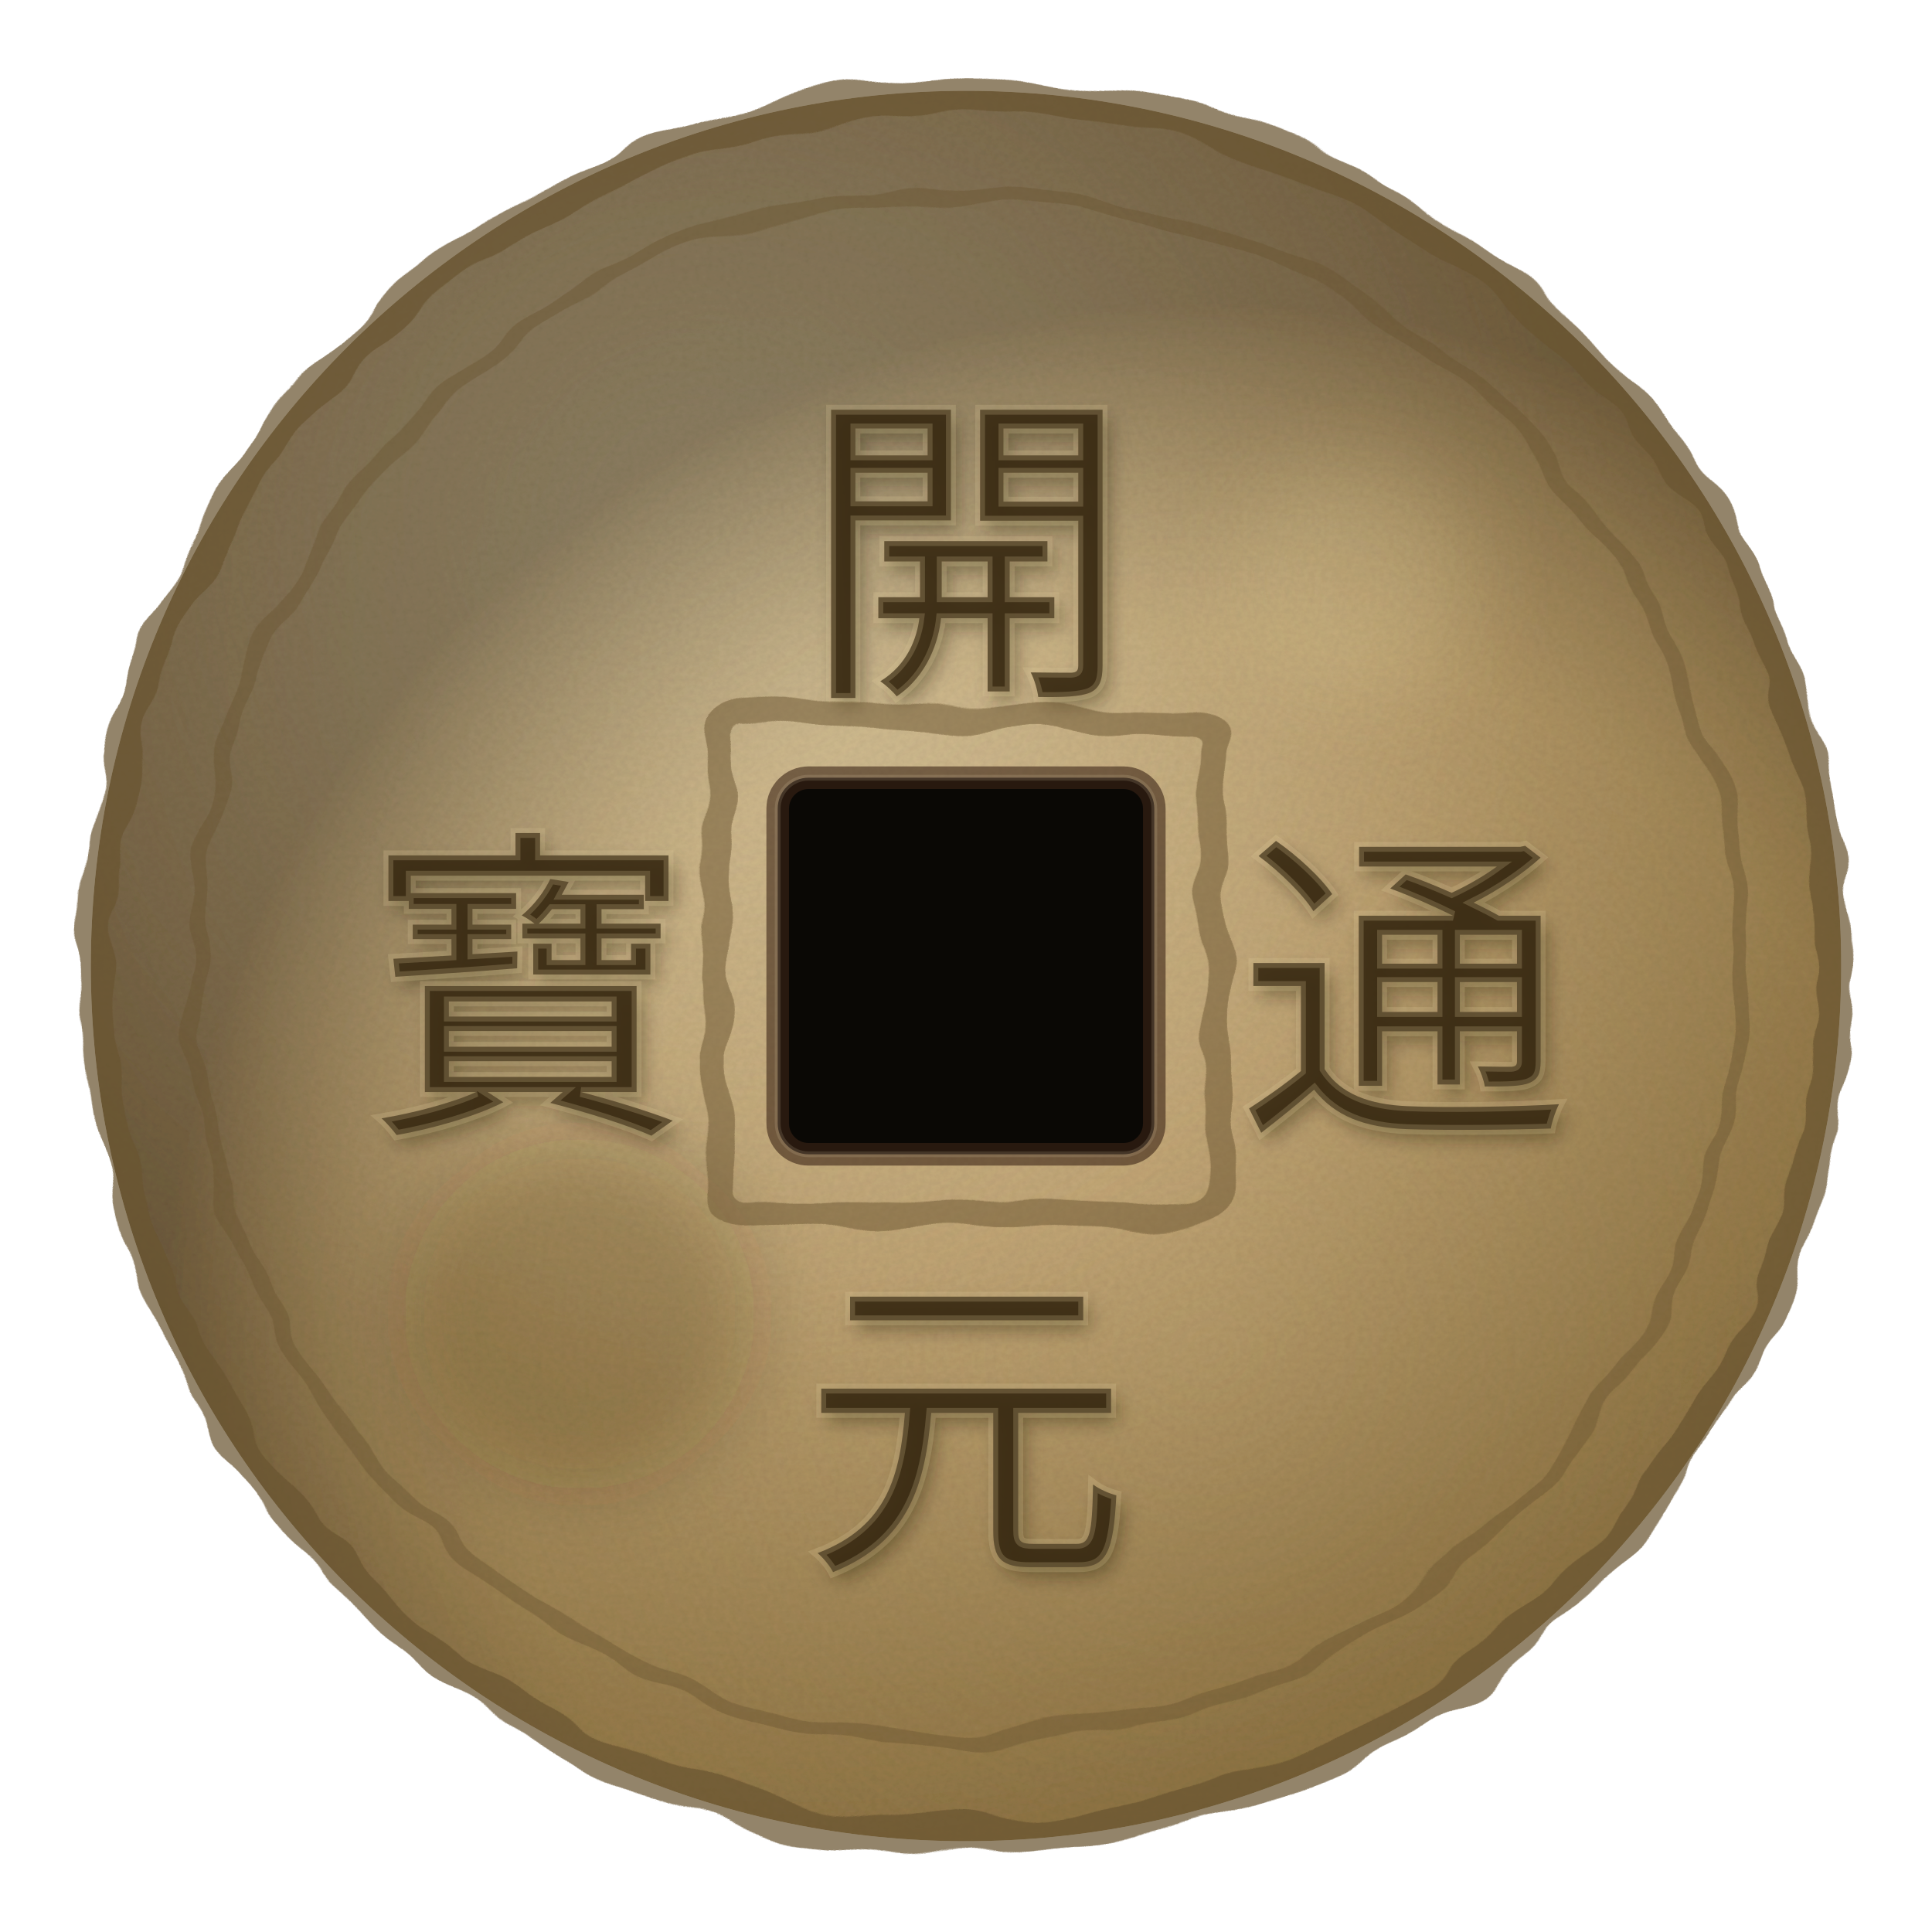
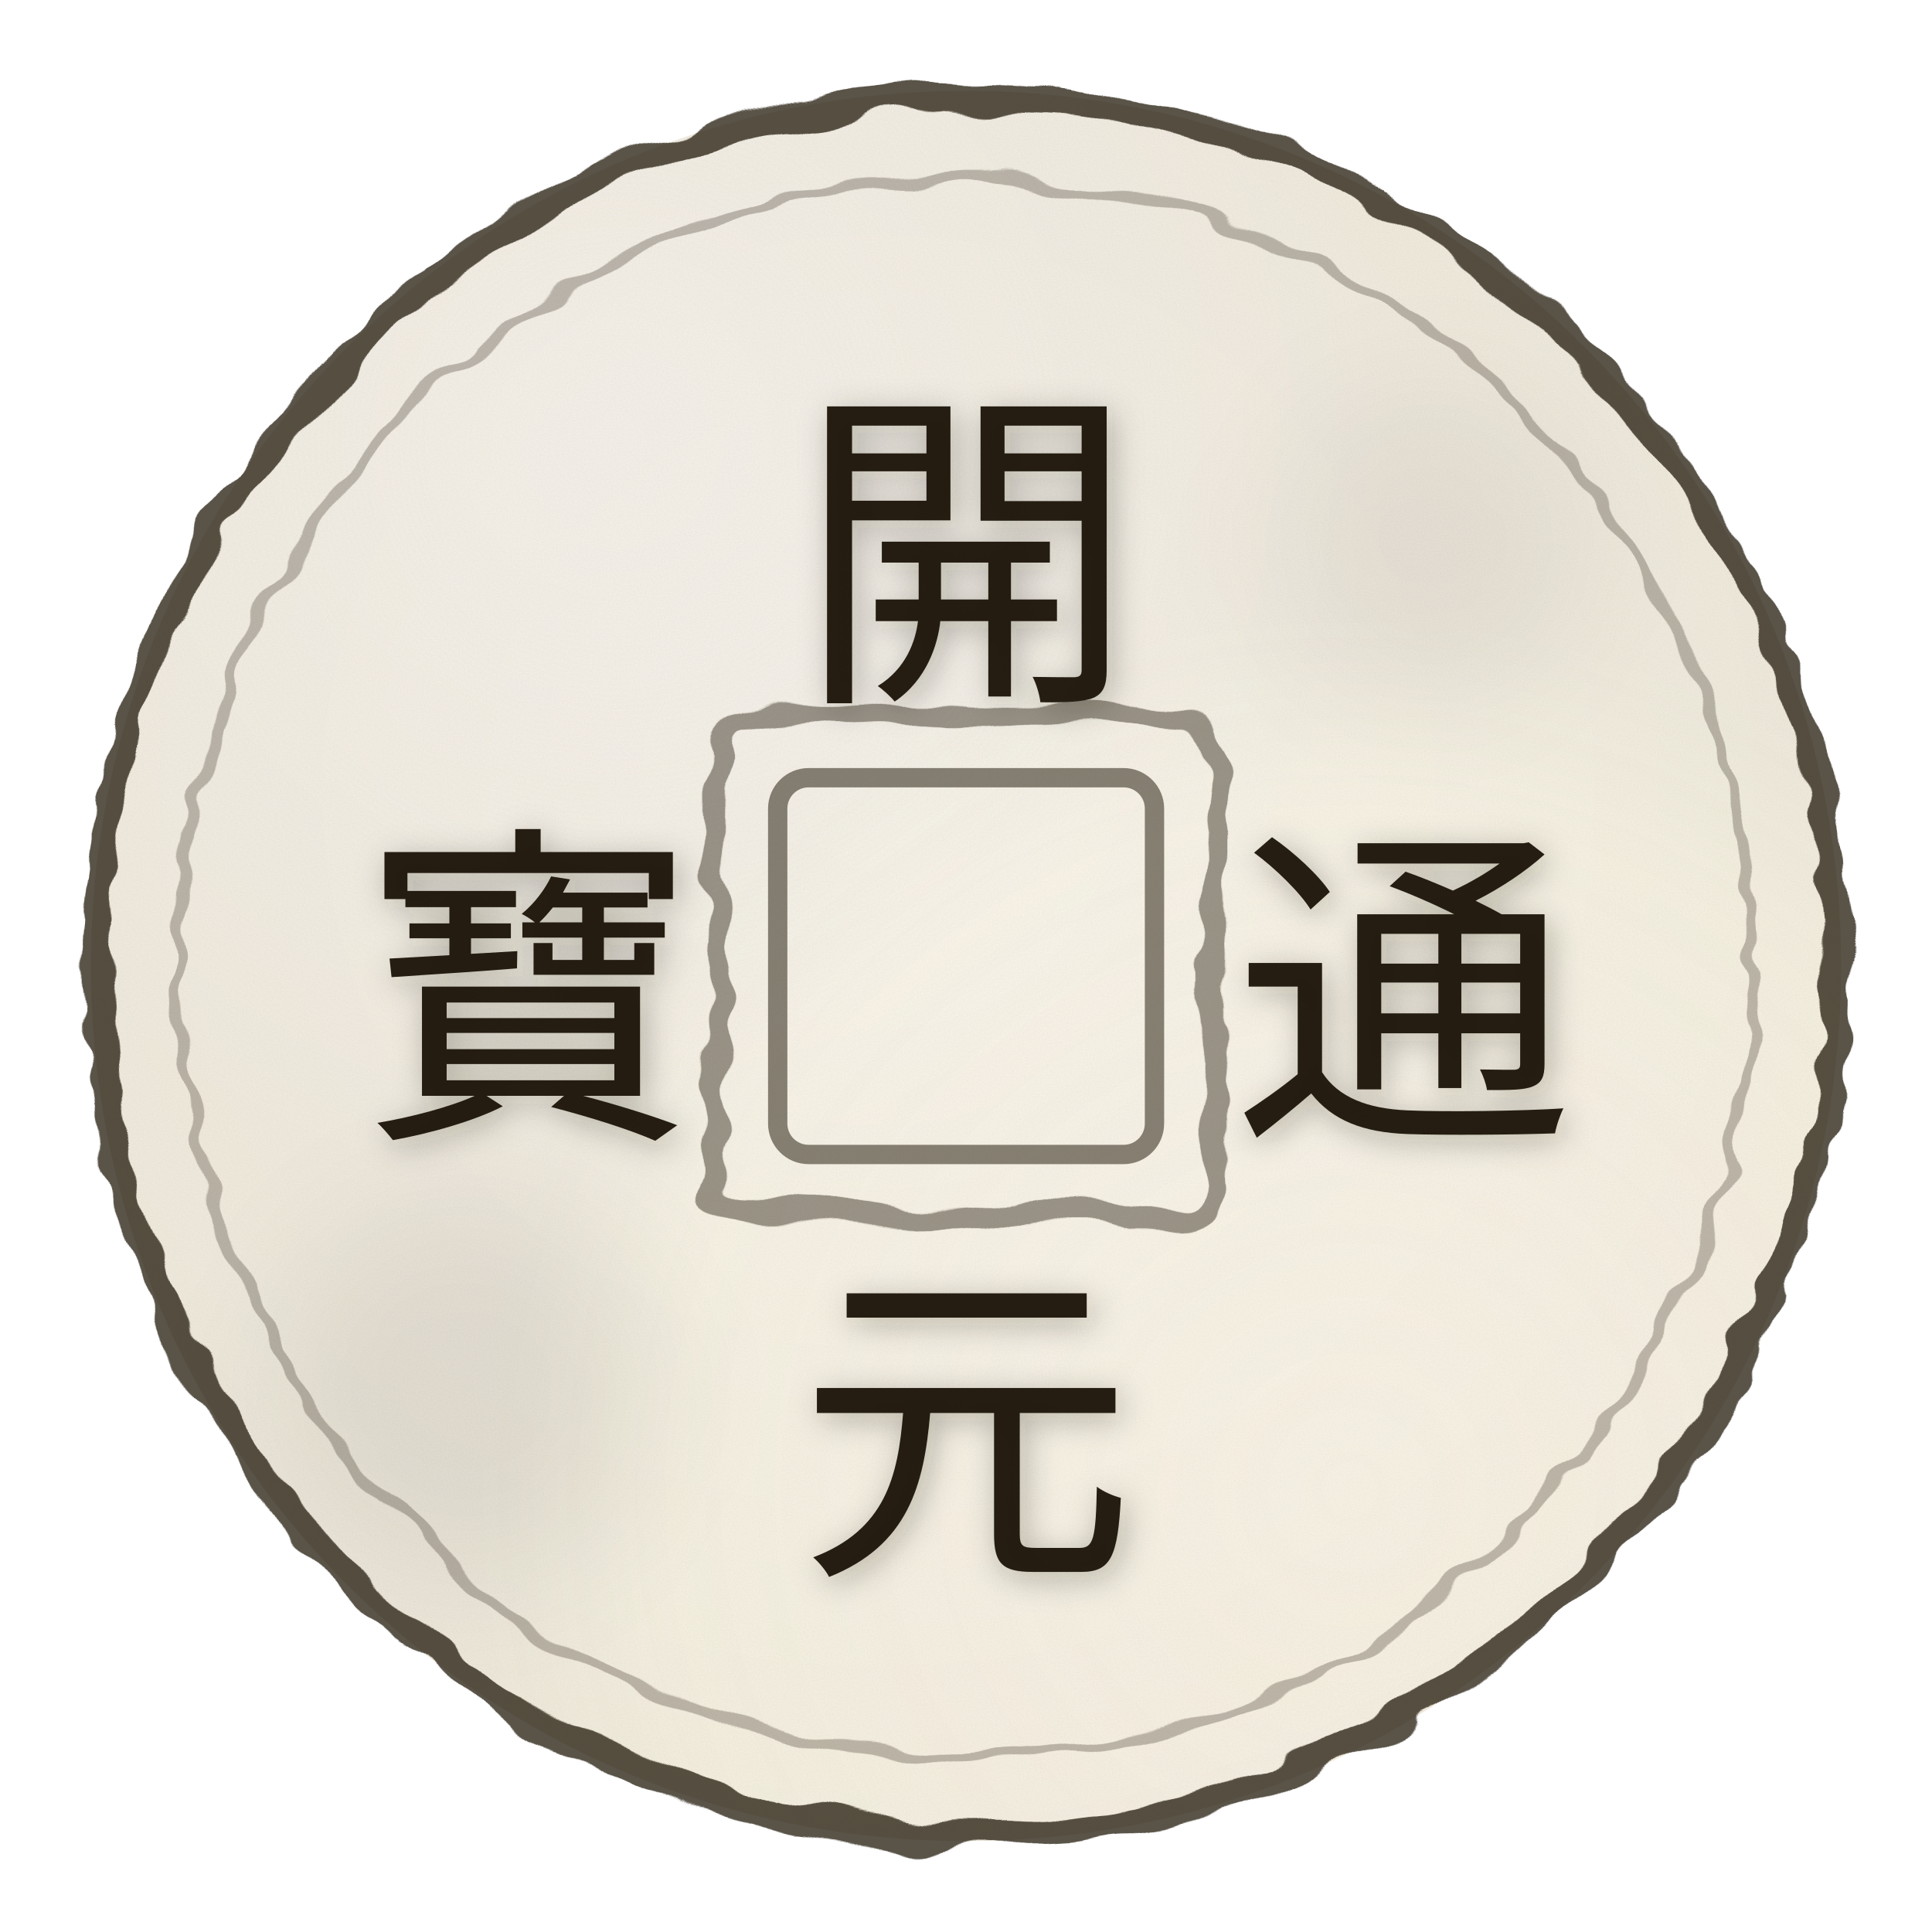
- <svg xmlns="http://www.w3.org/2000/svg" width="512" height="512" viewBox="0 0 512 512">
+ <svg xmlns="http://www.w3.org/2000/svg" width="1024" height="1024" viewBox="0 0 1024 1024">
  <defs>
+     <style type="text/css">
+     @font-face {
+       font-family: 'CoinCastBrush';
+       src: url('file:///Users/chris/Library/Fonts/MaShanZheng-Regular.ttf');
+     }
+   </style>
    <clipPath id="clip-tangkaiyuan">
-       <circle cx="256" cy="256" r="231.936" />
+       <circle cx="512" cy="512" r="463.872" />
    </clipPath>
-     <radialGradient id="wash-tangkaiyuan" cx="0.4" cy="0.32" r="0.72">
-       <stop offset="0" stop-color="#e8d4a8" />
-       <stop offset="0.5" stop-color="#c4a878" />
-       <stop offset="1" stop-color="#8a7040" />
+     <radialGradient id="wash-tangkaiyuan" cx="0.45" cy="0.4" r="0.85">
+       <stop offset="0" stop-color="#fbf7ec" />
+       <stop offset="0.75" stop-color="#f6f0e2" />
+       <stop offset="1" stop-color="#ebe2ce" />
    </radialGradient>
-     <radialGradient id="mist-tangkaiyuan" cx="0.64" cy="0.72" r="0.6">
-       <stop offset="0" stop-color="rgba(138,112,64,0)" />
-       <stop offset="0.68" stop-color="rgba(138,112,64,0.24)" />
-       <stop offset="1" stop-color="rgba(28,20,8,0.44)" />
+     <radialGradient id="mist-tangkaiyuan" cx="0.72" cy="0.8" r="0.5">
+       <stop offset="0" stop-color="rgba(200,184,152,0)" />
+       <stop offset="0.8" stop-color="rgba(200,184,152,0.05)" />
+       <stop offset="1" stop-color="rgba(42,32,16,0.04)" />
    </radialGradient>
-     <radialGradient id="lift-tangkaiyuan" cx="0.34" cy="0.24" r="0.5">
-       <stop offset="0" stop-color="rgba(240,226,192,0.32)" />
-       <stop offset="1" stop-color="rgba(240,226,192,0)" />
+     <radialGradient id="lift-tangkaiyuan" cx="0.3" cy="0.2" r="0.45">
+       <stop offset="0" stop-color="rgba(255,253,248,0.52)" />
+       <stop offset="1" stop-color="rgba(255,253,248,0)" />
    </radialGradient>
    <filter id="paper-tangkaiyuan" x="-8%" y="-8%" width="116%" height="116%">
-       <feTurbulence type="fractalNoise" baseFrequency="0.62 0.72" numOctaves="4" seed="11" result="n" />
-       <feColorMatrix in="n" type="matrix" values="0 0 0 0 0.16 0 0 0 0 0.13 0 0 0 0 0.09 0 0 0 0.16 0" result="g" />
+       <feTurbulence type="fractalNoise" baseFrequency="1.1 1.2" numOctaves="2" seed="7" result="n" />
+       <feColorMatrix in="n" type="matrix" values="0 0 0 0 0.08 0 0 0 0 0.07 0 0 0 0 0.05 0 0 0 0.09 0" result="g" />
      <feBlend in="SourceGraphic" in2="g" mode="multiply" />
    </filter>
-     <filter id="brush-tangkaiyuan">
-       <feTurbulence type="fractalNoise" baseFrequency="0.03 0.05" numOctaves="2" seed="9" result="t" />
-       <feDisplacementMap in="SourceGraphic" in2="t" scale="8.70" xChannelSelector="R" yChannelSelector="G" />
+     <filter id="brush-tangkaiyuan" x="-20%" y="-20%" width="140%" height="140%">
+       <feTurbulence type="fractalNoise" baseFrequency="0.02 0.035" numOctaves="2" seed="3" result="t" />
+       <feDisplacementMap in="SourceGraphic" in2="t" scale="18.43" xChannelSelector="R" yChannelSelector="G" />
    </filter>
-     <filter id="bleed-tangkaiyuan" x="-40%" y="-40%" width="180%" height="180%">
-       <feGaussianBlur stdDeviation="2.41" />
+     <filter id="bleed-tangkaiyuan" x="-60%" y="-60%" width="220%" height="220%">
+       <feGaussianBlur stdDeviation="8.19" />
    </filter>
    <filter id="bloom-tangkaiyuan" x="-60%" y="-60%" width="220%" height="220%">
-       <feGaussianBlur stdDeviation="10.24" />
+       <feGaussianBlur stdDeviation="32.77" />
    </filter>
  </defs>
  <g clip-path="url(#clip-tangkaiyuan)" filter="url(#paper-tangkaiyuan)">
-     <circle cx="256" cy="256" r="231.936" fill="url(#wash-tangkaiyuan)" />
-     <circle cx="256" cy="256" r="231.936" fill="url(#lift-tangkaiyuan)" />
-     <circle cx="256" cy="256" r="231.936" fill="url(#mist-tangkaiyuan)" />
-     <circle cx="153.6" cy="348.2" r="46.1" fill="rgba(60,40,16,0.22)" filter="url(#bloom-tangkaiyuan)" />
-     <circle cx="358.4" cy="153.6" r="30.7" fill="rgba(236,216,160,0.2)" filter="url(#bloom-tangkaiyuan)" />
+     <circle cx="512" cy="512" r="463.872" fill="url(#wash-tangkaiyuan)" />
+     <circle cx="512" cy="512" r="463.872" fill="url(#lift-tangkaiyuan)" />
+     <circle cx="512" cy="512" r="463.872" fill="url(#mist-tangkaiyuan)" />
+     <circle cx="245.8" cy="737.3" r="102.4" fill="rgba(28,20,8,0.06)" filter="url(#bloom-tangkaiyuan)" />
+     <circle cx="757.8" cy="286.7" r="81.9" fill="rgba(28,20,8,0.05)" filter="url(#bloom-tangkaiyuan)" />
  </g>
-   <g filter="url(#brush-tangkaiyuan)">
-     <circle cx="256" cy="256" r="230.4" fill="none" stroke="#6a5430" stroke-width="9.01" opacity="0.72" />
-     <circle cx="256" cy="256" r="204.8" fill="none" stroke="#6a5430" stroke-width="4.10" opacity="0.42" />
+   <g filter="url(#brush-tangkaiyuan)" fill="none" stroke-linecap="round">
+     <circle cx="512" cy="512" r="460.8" stroke="#2a2214" stroke-width="14.34" opacity="0.78" />
+     <circle cx="512" cy="512" r="417.8" stroke="#2a2214" stroke-width="5.63" opacity="0.28" />
  </g>
  <g>
-     <text x="256.0" y="140.0" font-family="LXGW WenKai, Noto Serif SC, Songti SC, STSong, serif" font-size="87.0" text-anchor="middle" dominant-baseline="central" fill="#1a1206" opacity="0.4" filter="url(#bleed-tangkaiyuan)" transform="translate(1.6,2.4)">開</text>
-     <text x="256.0" y="140.0" font-family="LXGW WenKai, Noto Serif SC, Songti SC, STSong, serif" font-size="87.0" text-anchor="middle" dominant-baseline="central" fill="#3a2a12" opacity="0.92">開</text>
-     <text x="256.0" y="140.0" font-family="LXGW WenKai, Noto Serif SC, Songti SC, STSong, serif" font-size="87.0" text-anchor="middle" dominant-baseline="central" fill="none" stroke="#e8d4a0" stroke-width="2.61" opacity="0.2">開</text>
+     <text x="512.0" y="280.1" font-family="CoinCastBrush" font-size="179.2" text-anchor="middle" dominant-baseline="central" fill="#0e0a04" opacity="0.28" filter="url(#bleed-tangkaiyuan)" transform="translate(2.5,3.5)">開</text>
+     <text x="512.0" y="280.1" font-family="CoinCastBrush" font-size="179.2" text-anchor="middle" dominant-baseline="central" fill="#1c1408" opacity="0.95">開</text>
  </g>
  <g>
-     <text x="256.0" y="372.0" font-family="LXGW WenKai, Noto Serif SC, Songti SC, STSong, serif" font-size="87.0" text-anchor="middle" dominant-baseline="central" fill="#1a1206" opacity="0.4" filter="url(#bleed-tangkaiyuan)" transform="translate(1.6,2.4)">元</text>
-     <text x="256.0" y="372.0" font-family="LXGW WenKai, Noto Serif SC, Songti SC, STSong, serif" font-size="87.0" text-anchor="middle" dominant-baseline="central" fill="#3a2a12" opacity="0.92">元</text>
-     <text x="256.0" y="372.0" font-family="LXGW WenKai, Noto Serif SC, Songti SC, STSong, serif" font-size="87.0" text-anchor="middle" dominant-baseline="central" fill="none" stroke="#e8d4a0" stroke-width="2.61" opacity="0.2">元</text>
+     <text x="512.0" y="743.9" font-family="CoinCastBrush" font-size="179.2" text-anchor="middle" dominant-baseline="central" fill="#0e0a04" opacity="0.28" filter="url(#bleed-tangkaiyuan)" transform="translate(2.5,3.5)">元</text>
+     <text x="512.0" y="743.9" font-family="CoinCastBrush" font-size="179.2" text-anchor="middle" dominant-baseline="central" fill="#1c1408" opacity="0.95">元</text>
  </g>
  <g>
-     <text x="140.0" y="256.0" font-family="LXGW WenKai, Noto Serif SC, Songti SC, STSong, serif" font-size="87.0" text-anchor="middle" dominant-baseline="central" fill="#1a1206" opacity="0.4" filter="url(#bleed-tangkaiyuan)" transform="translate(1.6,2.4)">寶</text>
-     <text x="140.0" y="256.0" font-family="LXGW WenKai, Noto Serif SC, Songti SC, STSong, serif" font-size="87.0" text-anchor="middle" dominant-baseline="central" fill="#3a2a12" opacity="0.92">寶</text>
-     <text x="140.0" y="256.0" font-family="LXGW WenKai, Noto Serif SC, Songti SC, STSong, serif" font-size="87.0" text-anchor="middle" dominant-baseline="central" fill="none" stroke="#e8d4a0" stroke-width="2.61" opacity="0.2">寶</text>
+     <text x="280.1" y="512.0" font-family="CoinCastBrush" font-size="179.2" text-anchor="middle" dominant-baseline="central" fill="#0e0a04" opacity="0.28" filter="url(#bleed-tangkaiyuan)" transform="translate(2.5,3.5)">寶</text>
+     <text x="280.1" y="512.0" font-family="CoinCastBrush" font-size="179.2" text-anchor="middle" dominant-baseline="central" fill="#1c1408" opacity="0.95">寶</text>
  </g>
  <g>
-     <text x="372.0" y="256.0" font-family="LXGW WenKai, Noto Serif SC, Songti SC, STSong, serif" font-size="87.0" text-anchor="middle" dominant-baseline="central" fill="#1a1206" opacity="0.4" filter="url(#bleed-tangkaiyuan)" transform="translate(1.6,2.4)">通</text>
-     <text x="372.0" y="256.0" font-family="LXGW WenKai, Noto Serif SC, Songti SC, STSong, serif" font-size="87.0" text-anchor="middle" dominant-baseline="central" fill="#3a2a12" opacity="0.92">通</text>
-     <text x="372.0" y="256.0" font-family="LXGW WenKai, Noto Serif SC, Songti SC, STSong, serif" font-size="87.0" text-anchor="middle" dominant-baseline="central" fill="none" stroke="#e8d4a0" stroke-width="2.61" opacity="0.2">通</text>
+     <text x="743.9" y="512.0" font-family="CoinCastBrush" font-size="179.2" text-anchor="middle" dominant-baseline="central" fill="#0e0a04" opacity="0.28" filter="url(#bleed-tangkaiyuan)" transform="translate(2.5,3.5)">通</text>
+     <text x="743.9" y="512.0" font-family="CoinCastBrush" font-size="179.2" text-anchor="middle" dominant-baseline="central" fill="#1c1408" opacity="0.95">通</text>
  </g>
-   <rect x="190.0" y="190.0" width="132.1" height="132.1" rx="7.17" fill="none" stroke="#6a5430" stroke-width="7.01" opacity="0.5" filter="url(#brush-tangkaiyuan)" />
-   <rect x="206.1" y="206.1" width="99.8" height="99.8" rx="8.19" fill="#0a0805" />
-   <rect x="206.1" y="206.1" width="99.8" height="99.8" rx="8.19" fill="none" stroke="#3c2415" stroke-width="5.99" opacity="0.6" />
-   <rect x="206.1" y="206.1" width="99.8" height="99.8" rx="8.19" fill="none" stroke="rgba(240,226,192,0.14)" stroke-width="1.54" />
+   <g>
+     <rect x="379.9" y="379.9" width="264.2" height="264.2" rx="14.34" fill="none" stroke="#2a2214" stroke-width="11.26" opacity="0.45" filter="url(#brush-tangkaiyuan)" />
+     <rect x="412.2" y="412.2" width="199.7" height="199.7" rx="16.38" fill="none" stroke="#2a2214" stroke-width="10.24" opacity="0.55" />
+   </g>
</svg>
